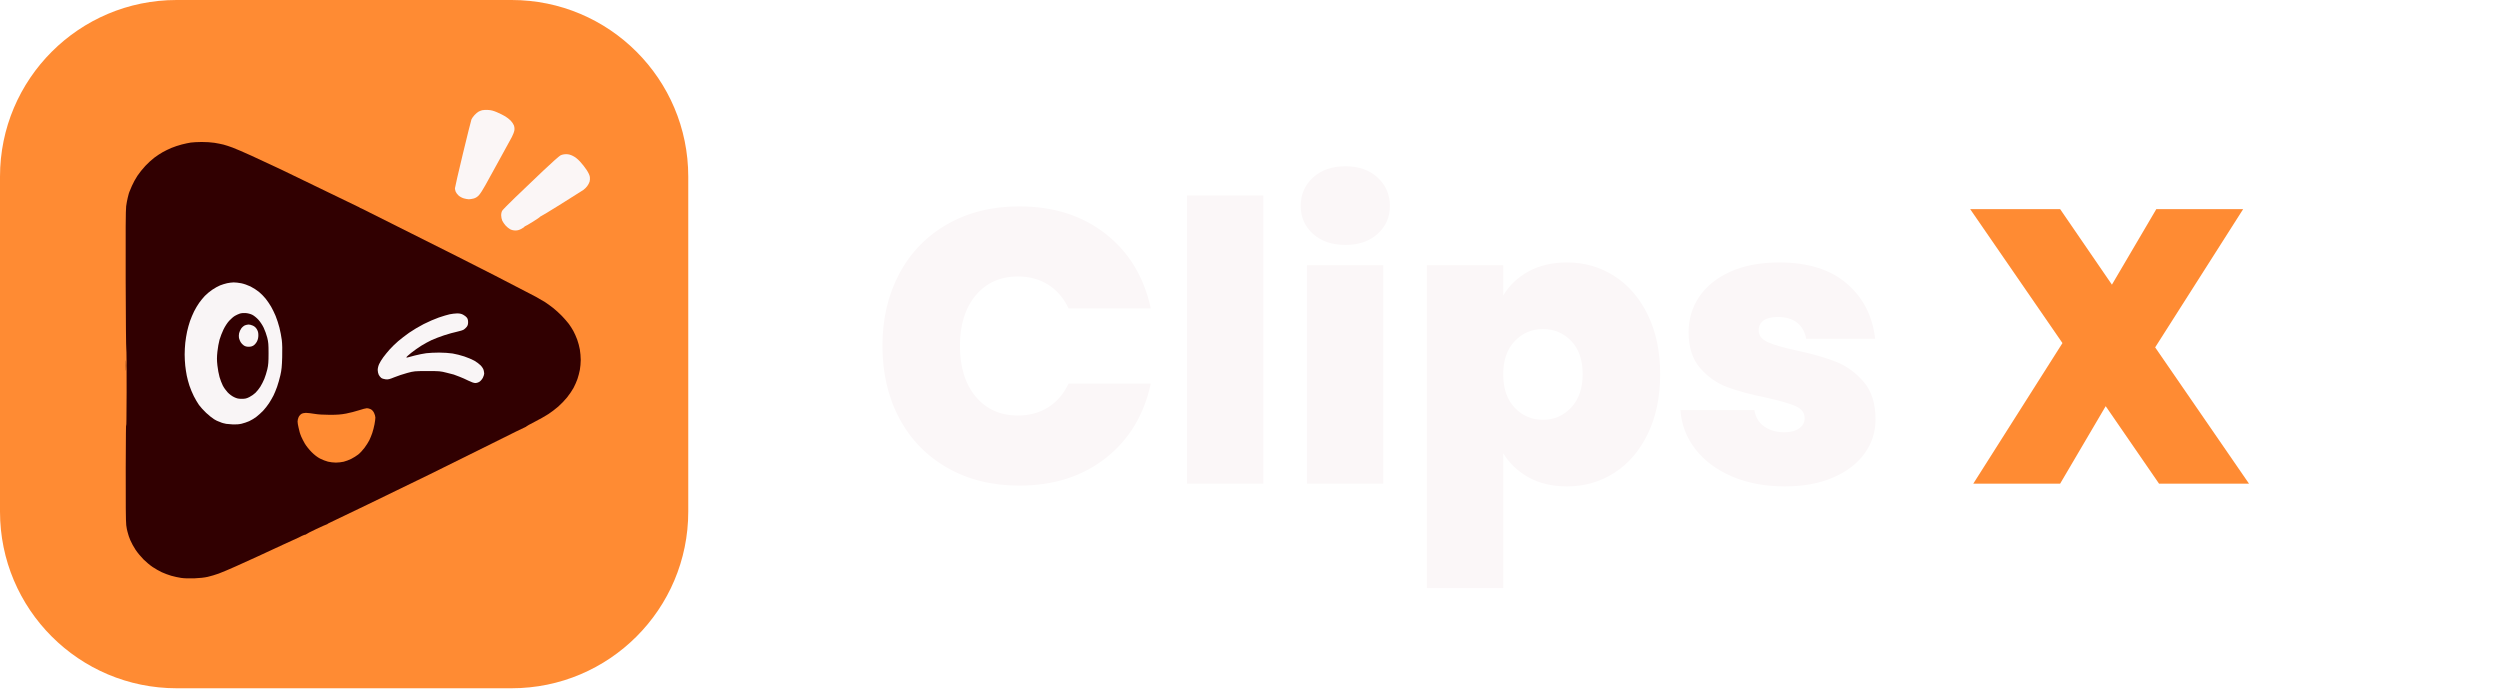
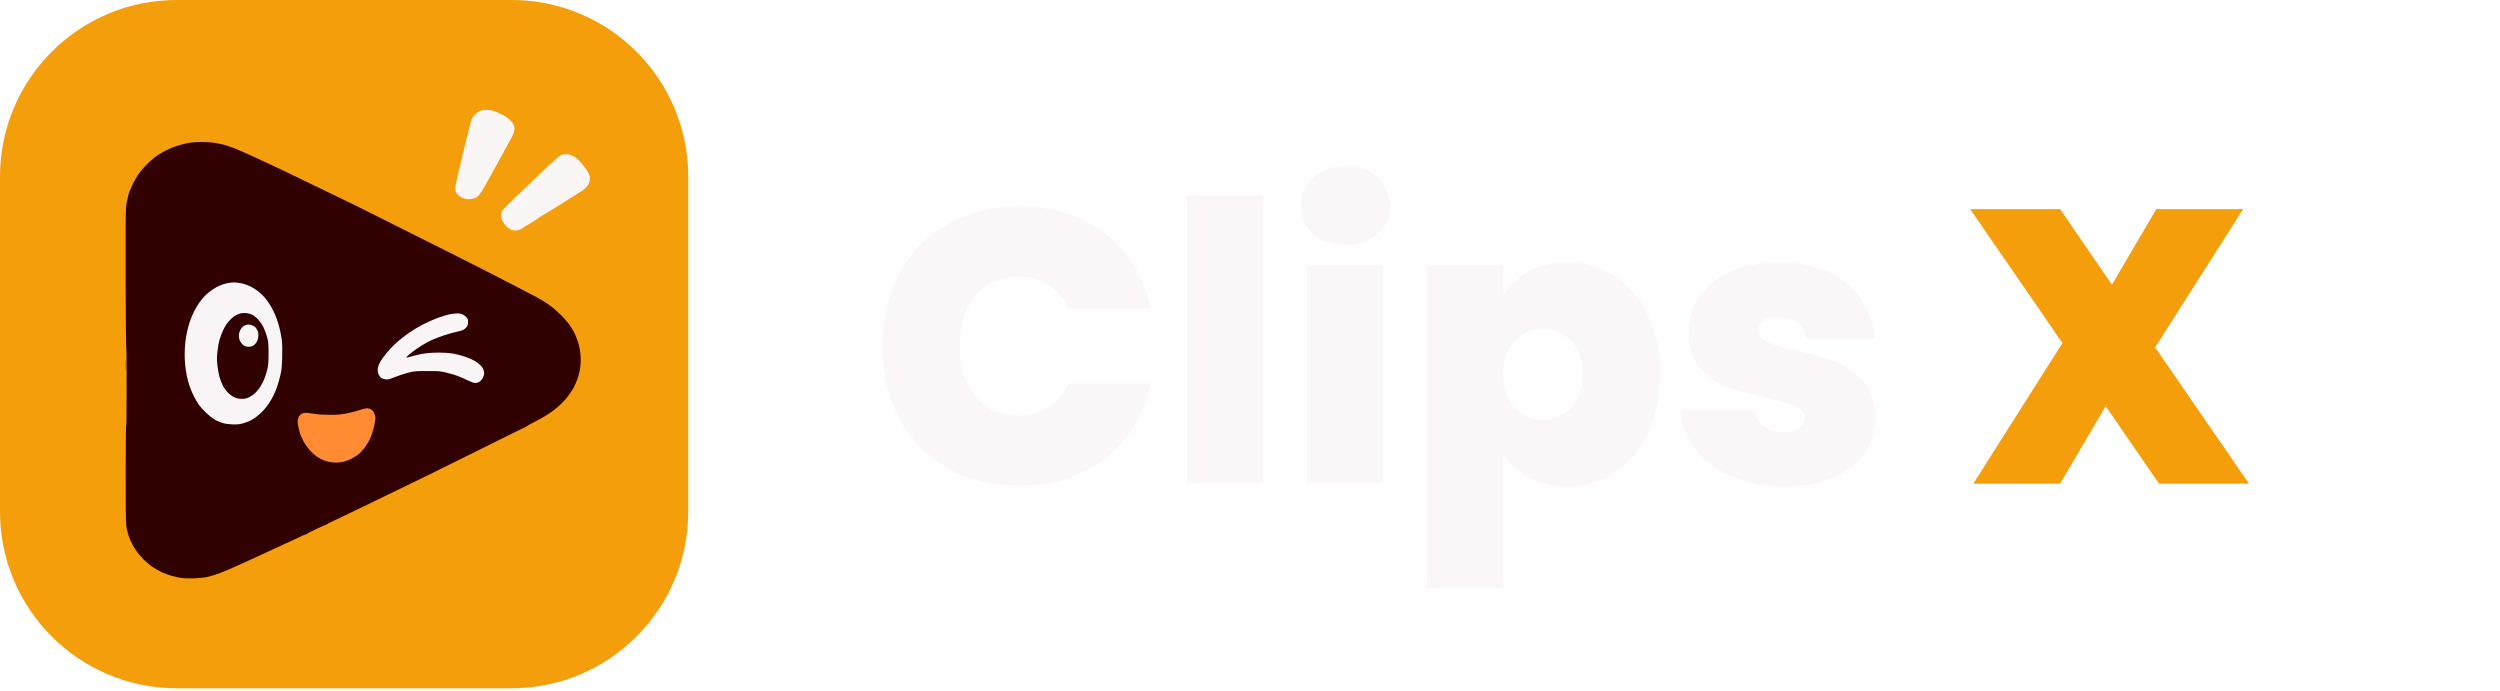
<svg xmlns="http://www.w3.org/2000/svg" width="796" height="220" viewBox="0 0 796 220" fill="none">
-   <path d="M162.894 0H56.248C25.183 0 0 25.183 0 56.248V162.894C0 193.959 25.183 219.142 56.248 219.142H162.894C193.959 219.142 219.142 193.959 219.142 162.894V56.248C219.142 25.183 193.959 0 162.894 0Z" fill="#FF8B33" />
+   <path d="M162.894 0H56.248C25.183 0 0 25.183 0 56.248V162.894C0 193.959 25.183 219.142 56.248 219.142H162.894C193.959 219.142 219.142 193.959 219.142 162.894V56.248C219.142 25.183 193.959 0 162.894 0Z" fill="#F59E0B" />
  <path d="M57.863 46.005C58.838 45.756 60.136 45.478 60.751 45.391C61.365 45.301 62.917 45.219 64.197 45.208C65.514 45.195 67.294 45.31 68.295 45.473C69.269 45.629 70.567 45.888 71.182 46.047C71.797 46.205 73.095 46.632 74.069 46.995C75.043 47.356 77.726 48.514 80.03 49.565C82.336 50.614 86.568 52.585 89.437 53.943C92.305 55.302 99.011 58.546 104.339 61.153C109.666 63.759 114.109 65.906 114.211 65.924C114.313 65.945 114.44 66.016 114.49 66.083C114.541 66.152 114.707 66.236 114.856 66.269C115.005 66.305 115.215 66.4 115.321 66.481C115.427 66.562 122.556 70.135 131.162 74.419C139.768 78.705 151.713 84.725 157.706 87.802C163.698 90.876 169.484 93.876 170.559 94.465C171.633 95.055 172.977 95.832 173.539 96.192C174.102 96.552 175.234 97.37 176.054 98.009C176.873 98.648 178.175 99.831 178.947 100.64C179.716 101.447 180.694 102.57 181.117 103.133C181.539 103.696 182.184 104.702 182.549 105.369C182.914 106.036 183.467 107.271 183.778 108.117C184.09 108.963 184.47 110.389 184.624 111.285C184.779 112.181 184.905 113.67 184.905 114.592C184.905 115.515 184.781 116.94 184.628 117.76C184.475 118.58 184.134 119.879 183.872 120.648C183.611 121.416 183.043 122.703 182.612 123.508C182.18 124.313 181.241 125.694 180.524 126.574C179.807 127.455 178.55 128.759 177.73 129.473C176.911 130.187 175.486 131.264 174.564 131.865C173.641 132.467 171.714 133.557 170.279 134.284C168.845 135.013 167.629 135.687 167.578 135.784C167.528 135.881 167.422 135.952 167.345 135.944C167.269 135.935 162.448 138.309 156.635 141.219C150.821 144.13 141.915 148.542 136.843 151.024C131.771 153.506 122.802 157.862 116.912 160.706C111.02 163.551 105.758 166.078 105.216 166.322C104.674 166.566 104.234 166.808 104.238 166.858C104.242 166.909 104.141 166.961 104.013 166.972C103.884 166.983 102.398 167.647 100.706 168.444C99.015 169.242 97.59 169.974 97.54 170.069C97.489 170.166 97.363 170.233 97.26 170.218C97.158 170.203 96.655 170.384 96.142 170.621C95.63 170.855 95.168 171.09 95.118 171.142C95.068 171.194 94.941 171.25 94.839 171.267C94.736 171.284 92.557 172.279 89.996 173.479C87.434 174.677 83.871 176.33 82.079 177.15C80.285 177.968 77.143 179.395 75.094 180.319C73.045 181.243 70.573 182.287 69.599 182.639C68.624 182.991 67.075 183.453 66.153 183.664C65.089 183.908 63.522 184.083 61.868 184.143C60.264 184.202 58.651 184.15 57.677 184.008C56.805 183.882 55.382 183.571 54.511 183.317C53.639 183.062 52.298 182.563 51.53 182.205C50.761 181.849 49.462 181.111 48.643 180.567C47.823 180.023 46.493 178.916 45.689 178.109C44.884 177.302 43.749 175.927 43.166 175.057C42.583 174.187 41.827 172.802 41.488 171.983C41.149 171.163 40.849 170.324 40.823 170.119C40.797 169.914 40.691 169.536 40.588 169.281C40.484 169.024 40.307 168.101 40.195 167.231C40.058 166.162 40.004 160.206 40.033 148.877C40.056 139.654 40.119 133.574 40.175 135.368C40.229 137.161 40.292 132.445 40.315 124.887C40.335 117.33 40.29 111.145 40.214 111.145C40.138 111.145 40.048 101.272 40.015 89.205C39.974 73.655 40.017 66.802 40.166 65.68C40.281 64.808 40.507 63.593 40.665 62.978C40.823 62.364 40.974 61.777 40.998 61.674C41.023 61.572 41.108 61.32 41.186 61.115C41.267 60.91 41.637 60.029 42.012 59.159C42.384 58.287 43.163 56.861 43.74 55.991C44.318 55.119 45.448 53.703 46.251 52.844C47.054 51.985 48.339 50.807 49.109 50.228C49.876 49.648 51.092 48.847 51.809 48.445C52.527 48.042 53.784 47.431 54.604 47.088C55.423 46.743 56.889 46.257 57.863 46.005ZM40.119 117.76C40.084 118.477 40.056 117.85 40.056 116.363C40.056 114.876 40.084 114.291 40.119 115.058C40.154 115.828 40.154 117.043 40.119 117.76Z" fill-rule="evenodd" clip-rule="evenodd" fill="#310001" />
  <path d="M152.397 35.536C152.704 35.376 153.207 35.18 153.515 35.098C153.822 35.016 154.66 34.979 155.377 35.012C156.372 35.059 157.058 35.234 158.265 35.752C159.134 36.125 160.297 36.702 160.846 37.034C161.396 37.366 162.174 37.973 162.579 38.383C162.985 38.793 163.445 39.464 163.603 39.874C163.793 40.364 163.855 40.906 163.784 41.458C163.722 41.918 163.367 42.883 162.99 43.6C162.614 44.318 160.867 47.504 159.108 50.681C157.348 53.858 155.292 57.588 154.539 58.973C153.76 60.402 152.842 61.812 152.41 62.241C151.898 62.752 151.365 63.066 150.767 63.219C150.281 63.344 149.61 63.445 149.277 63.447C148.943 63.448 148.232 63.322 147.694 63.167C147.155 63.012 146.408 62.614 146.034 62.28C145.659 61.947 145.24 61.403 145.103 61.069C144.965 60.735 144.853 60.232 144.855 59.951C144.855 59.67 145.989 54.743 147.373 49.004C148.757 43.265 149.99 38.318 150.113 38.01C150.236 37.703 150.674 37.086 151.087 36.639C151.501 36.192 152.09 35.694 152.397 35.536Z" fill="#FBF7F8" fill-opacity="0.99" />
  <path d="M172.887 54.428C175.551 51.898 178.065 49.662 178.475 49.462C178.935 49.237 179.613 49.095 180.245 49.093C181.005 49.092 181.558 49.231 182.387 49.636C183.138 50.001 183.896 50.599 184.697 51.456C185.351 52.157 186.295 53.358 186.794 54.128C187.399 55.06 187.739 55.805 187.815 56.364C187.876 56.826 187.835 57.495 187.724 57.855C187.614 58.214 187.278 58.842 186.98 59.252C186.681 59.662 186.112 60.221 185.716 60.493C185.319 60.765 182.165 62.755 178.708 64.918C175.251 67.08 172.337 68.848 172.235 68.848C172.133 68.848 172.028 68.921 172.002 69.01C171.976 69.1 170.929 69.812 169.674 70.594C168.418 71.377 167.308 72.016 167.206 72.016C167.103 72.016 167.021 72.079 167.025 72.156C167.029 72.232 166.589 72.54 166.047 72.84C165.334 73.233 164.808 73.384 164.132 73.385C163.551 73.387 162.921 73.246 162.456 73.005C162.046 72.793 161.381 72.254 160.977 71.805C160.574 71.358 160.094 70.656 159.911 70.246C159.727 69.836 159.576 69.081 159.574 68.569C159.57 67.989 159.699 67.427 159.911 67.078C160.097 66.771 162.005 64.835 164.147 62.774C166.291 60.715 170.223 56.958 172.887 54.428Z" fill="#FBF7F8" fill-opacity="0.99" />
  <path d="M110.206 131.678C111.385 131.454 113.229 130.981 114.304 130.625C115.379 130.269 116.512 129.974 116.819 129.971C117.126 129.969 117.67 130.112 118.03 130.291C118.458 130.505 118.825 130.904 119.099 131.456C119.328 131.918 119.518 132.589 119.52 132.946C119.524 133.304 119.399 134.269 119.246 135.089C119.093 135.909 118.769 137.167 118.525 137.884C118.283 138.602 117.853 139.651 117.57 140.213C117.288 140.778 116.607 141.846 116.053 142.589C115.502 143.333 114.61 144.285 114.071 144.708C113.533 145.129 112.527 145.759 111.836 146.105C111.145 146.452 110.055 146.86 109.415 147.013C108.774 147.164 107.664 147.288 106.946 147.29C106.229 147.29 105.099 147.156 104.432 146.992C103.765 146.826 102.634 146.388 101.917 146.019C101.055 145.572 100.14 144.872 99.212 143.944C98.443 143.172 97.473 141.956 97.055 141.238C96.64 140.521 96.124 139.515 95.908 139.002C95.694 138.49 95.472 137.862 95.414 137.605C95.358 137.349 95.185 136.636 95.032 136.021C94.878 135.406 94.749 134.588 94.749 134.204C94.747 133.82 94.893 133.196 95.072 132.818C95.25 132.44 95.649 131.979 95.956 131.793C96.286 131.596 96.878 131.458 97.4 131.456C97.886 131.456 99.103 131.596 100.101 131.765C101.284 131.968 102.988 132.076 104.991 132.078C107.371 132.08 108.548 131.989 110.206 131.678Z" fill="#FF8B33" />
  <path d="M70.064 90.871C70.679 90.623 71.685 90.311 72.3 90.177C72.914 90.043 73.857 89.926 74.395 89.918C74.933 89.911 76.023 90.032 76.817 90.189C77.621 90.349 78.92 90.8 79.751 91.208C80.57 91.612 81.787 92.389 82.451 92.937C83.117 93.483 84.089 94.47 84.61 95.132C85.134 95.791 85.899 96.919 86.315 97.636C86.73 98.353 87.384 99.695 87.766 100.617C88.148 101.54 88.694 103.217 88.977 104.344C89.262 105.471 89.597 107.232 89.724 108.257C89.874 109.481 89.917 111.365 89.848 113.754C89.765 116.674 89.653 117.79 89.28 119.437C89.027 120.564 88.55 122.241 88.222 123.164C87.892 124.086 87.373 125.344 87.064 125.959C86.754 126.573 86.123 127.664 85.659 128.381C85.195 129.098 84.348 130.177 83.774 130.779C83.2 131.381 82.228 132.258 81.613 132.728C80.999 133.198 79.972 133.816 79.331 134.103C78.691 134.388 77.601 134.755 76.91 134.916C76.079 135.109 75.116 135.182 74.069 135.13C73.197 135.085 72.275 135.005 72.02 134.953C71.763 134.899 71.303 134.793 70.996 134.714C70.688 134.636 70.269 134.481 70.064 134.373C69.859 134.263 69.565 134.152 69.412 134.124C69.26 134.094 68.68 133.796 68.129 133.462C67.578 133.127 66.456 132.223 65.638 131.455C64.823 130.686 63.794 129.555 63.357 128.94C62.919 128.325 62.179 127.067 61.714 126.145C61.248 125.223 60.618 123.713 60.317 122.791C60.015 121.869 59.633 120.443 59.469 119.623C59.305 118.803 59.087 117.378 58.985 116.456C58.882 115.533 58.797 113.92 58.797 112.869C58.795 111.818 58.884 110.141 58.994 109.142C59.102 108.143 59.363 106.528 59.573 105.555C59.782 104.581 60.205 103.071 60.508 102.201C60.814 101.331 61.399 99.947 61.807 99.127C62.215 98.307 62.938 97.092 63.411 96.425C63.886 95.758 64.696 94.767 65.214 94.223C65.73 93.677 66.78 92.801 67.55 92.275C68.317 91.75 69.45 91.118 70.064 90.871Z" fill="#FBF7F8" fill-opacity="0.99" />
  <path d="M139.73 101.093C140.96 100.672 142.51 100.209 143.177 100.068C143.843 99.926 144.89 99.801 145.505 99.792C146.321 99.781 146.846 99.889 147.45 100.196C147.904 100.427 148.45 100.854 148.66 101.143C148.923 101.503 149.044 101.955 149.044 102.574C149.044 103.2 148.925 103.64 148.655 104.005C148.441 104.294 148.021 104.7 147.723 104.909C147.425 105.117 146.427 105.438 145.505 105.624C144.583 105.811 142.739 106.321 141.407 106.761C140.075 107.201 138.272 107.89 137.402 108.296C136.532 108.701 135.064 109.502 134.142 110.076C133.22 110.651 131.775 111.671 130.929 112.345C130.083 113.018 129.392 113.651 129.392 113.754C129.392 113.856 129.539 113.89 129.718 113.828C129.897 113.767 130.966 113.48 132.093 113.191C133.22 112.9 134.856 112.574 135.726 112.463C136.595 112.353 138.441 112.263 139.824 112.263C141.206 112.265 143.134 112.394 144.108 112.552C145.082 112.709 146.759 113.133 147.833 113.493C148.908 113.853 150.333 114.453 151 114.827C151.667 115.2 152.567 115.867 153.002 116.307C153.457 116.767 153.872 117.406 153.979 117.807C154.081 118.19 154.167 118.714 154.167 118.971C154.169 119.226 153.98 119.813 153.749 120.274C153.518 120.734 153.034 121.302 152.676 121.537C152.283 121.794 151.747 121.96 151.326 121.958C150.886 121.954 150.056 121.666 149.091 121.181C148.245 120.758 147.01 120.208 146.343 119.962C145.676 119.718 145.008 119.463 144.853 119.4C144.698 119.335 144.531 119.271 144.48 119.258C144.43 119.243 143.424 118.986 142.245 118.686C140.191 118.162 139.935 118.14 136.005 118.146C131.989 118.151 131.862 118.162 129.672 118.749C128.442 119.079 126.598 119.692 125.574 120.113C123.981 120.767 123.577 120.862 122.78 120.777C122.267 120.723 121.64 120.518 121.383 120.324C121.127 120.128 120.77 119.681 120.591 119.331C120.412 118.979 120.265 118.293 120.265 117.807C120.265 117.276 120.442 116.53 120.705 115.943C120.947 115.405 121.546 114.421 122.038 113.754C122.53 113.087 123.456 111.956 124.095 111.238C124.734 110.521 125.943 109.347 126.779 108.63C127.617 107.912 129.199 106.696 130.294 105.928C131.389 105.158 133.457 103.929 134.889 103.194C136.324 102.46 138.501 101.514 139.73 101.093Z" fill="#FBF7F8" fill-opacity="0.99" />
  <path d="M76.398 99.835C76.828 99.697 77.616 99.632 78.26 99.68C78.916 99.73 79.763 99.954 80.309 100.221C80.831 100.476 81.682 101.156 82.241 101.766C82.824 102.401 83.539 103.474 83.956 104.344C84.35 105.164 84.861 106.589 85.092 107.512C85.45 108.945 85.512 109.677 85.508 112.543C85.507 115.271 85.433 116.21 85.117 117.573C84.905 118.496 84.471 119.88 84.156 120.648C83.839 121.417 83.26 122.549 82.867 123.164C82.474 123.778 81.781 124.642 81.325 125.083C80.868 125.523 79.992 126.132 79.378 126.438C78.456 126.894 78.033 126.991 76.957 126.987C75.913 126.984 75.429 126.877 74.535 126.45C73.855 126.126 73.046 125.526 72.469 124.913C71.945 124.361 71.254 123.385 70.932 122.744C70.608 122.103 70.143 120.889 69.899 120.043C69.653 119.197 69.349 117.542 69.221 116.363C69.036 114.66 69.036 113.761 69.219 111.983C69.345 110.754 69.651 109.034 69.899 108.164C70.146 107.294 70.716 105.825 71.163 104.903C71.657 103.888 72.374 102.794 72.977 102.13C73.527 101.529 74.352 100.821 74.814 100.556C75.276 100.291 75.988 99.967 76.398 99.835ZM79.192 103.329C78.885 103.332 78.35 103.442 78.005 103.577C77.66 103.711 77.135 104.147 76.839 104.547C76.543 104.948 76.222 105.652 76.127 106.114C76.031 106.576 76.016 107.247 76.092 107.605C76.169 107.963 76.4 108.551 76.604 108.909C76.809 109.267 77.266 109.753 77.62 109.986C78.076 110.288 78.529 110.409 79.192 110.406C79.853 110.404 80.313 110.275 80.775 109.966C81.144 109.72 81.61 109.153 81.846 108.661C82.135 108.063 82.263 107.456 82.262 106.72C82.258 105.922 82.139 105.445 81.796 104.856C81.483 104.321 81.077 103.945 80.542 103.694C80.107 103.491 79.499 103.327 79.192 103.329Z" fill-rule="evenodd" clip-rule="evenodd" fill="#310001" />
  <path d="M324.492 65.712Q340.86 65.712 352.02 74.454Q363.18 83.196 366.404 98.2H340.24Q337.884 93.24 333.73 90.636Q329.576 88.032 324.12 88.032Q315.688 88.032 310.666 94.046Q305.644 100.06 305.644 110.104Q305.644 120.272 310.666 126.286Q315.688 132.3 324.12 132.3Q329.576 132.3 333.73 129.696Q337.884 127.092 340.24 122.132H366.404Q363.18 137.136 352.02 145.878Q340.86 154.62 324.492 154.62Q311.596 154.62 301.676 148.978Q291.756 143.336 286.362 133.23Q280.968 123.124 280.968 110.104Q280.968 97.208 286.362 87.102Q291.756 76.996 301.676 71.354Q311.596 65.712 324.492 65.712Z" fill="#FBF7F8" />
  <path d="M402.24 62.24V154.0H377.936V62.24Z" fill="#FBF7F8" />
  <path d="M414.144 65.588Q414.144 60.132 418.05 56.536Q421.956 52.94 428.404 52.94Q434.728 52.94 438.634 56.536Q442.54 60.132 442.54 65.588Q442.54 70.92 438.634 74.454Q434.728 77.988 428.404 77.988Q421.956 77.988 418.05 74.454Q414.144 70.92 414.144 65.588ZM440.432 84.436V154.0H416.128V84.436Z" fill="#FBF7F8" />
  <path d="M498.96 83.568Q507.268 83.568 514.026 87.908Q520.784 92.248 524.69 100.308Q528.596 108.368 528.596 119.156Q528.596 129.944 524.69 138.066Q520.784 146.188 514.026 150.528Q507.268 154.868 498.96 154.868Q491.892 154.868 486.746 152.016Q481.6 149.164 478.624 144.328V187.232H454.32V84.436H478.624V94.108Q481.476 89.272 486.684 86.42Q491.892 83.568 498.96 83.568ZM491.272 104.772Q485.94 104.772 482.282 108.616Q478.624 112.46 478.624 119.156Q478.624 125.976 482.282 129.82Q485.94 133.664 491.272 133.664Q496.604 133.664 500.262 129.758Q503.92 125.852 503.92 119.156Q503.92 112.336 500.262 108.554Q496.604 104.772 491.272 104.772Z" fill="#FBF7F8" />
  <path d="M535.044 130.564H558.604Q559.1 133.912 561.704 135.772Q564.308 137.632 568.152 137.632Q571.128 137.632 572.864 136.392Q574.6 135.152 574.6 133.168Q574.6 130.564 571.748 129.324Q568.896 128.084 562.324 126.596Q554.884 125.108 549.924 123.248Q544.964 121.388 541.306 117.172Q537.648 112.956 537.648 105.764Q537.648 99.564 540.996 94.542Q544.344 89.52 550.854 86.544Q557.364 83.568 566.54 83.568Q580.18 83.568 587.992 90.264Q595.804 96.96 597.044 107.872H575.096Q574.476 104.524 572.182 102.726Q569.888 100.928 566.044 100.928Q563.068 100.928 561.518 102.044Q559.968 103.16 559.968 105.144Q559.968 107.624 562.82 108.926Q565.672 110.228 571.996 111.592Q579.56 113.204 584.582 115.188Q589.604 117.172 593.386 121.574Q597.168 125.976 597.168 133.54Q597.168 139.616 593.634 144.452Q590.1 149.288 583.59 152.078Q577.08 154.868 568.276 154.868Q558.852 154.868 551.474 151.706Q544.096 148.544 539.818 143.026Q535.54 137.508 535.044 130.564Z" fill="#FBF7F8" />
-   <path d="M687.44 154.0 670.452 129.324 655.944 154.0H628.292L656.688 109.236L627.3 66.58H655.944L672.436 90.636L686.572 66.58H714.224L686.2 110.6L716.084 154.0Z" fill="#FF8B33" />
+   <path d="M687.44 154.0 670.452 129.324 655.944 154.0H628.292L656.688 109.236L627.3 66.58H655.944L672.436 90.636L686.572 66.58H714.224L686.2 110.6L716.084 154.0Z" fill="#F59E0B" />
</svg>
